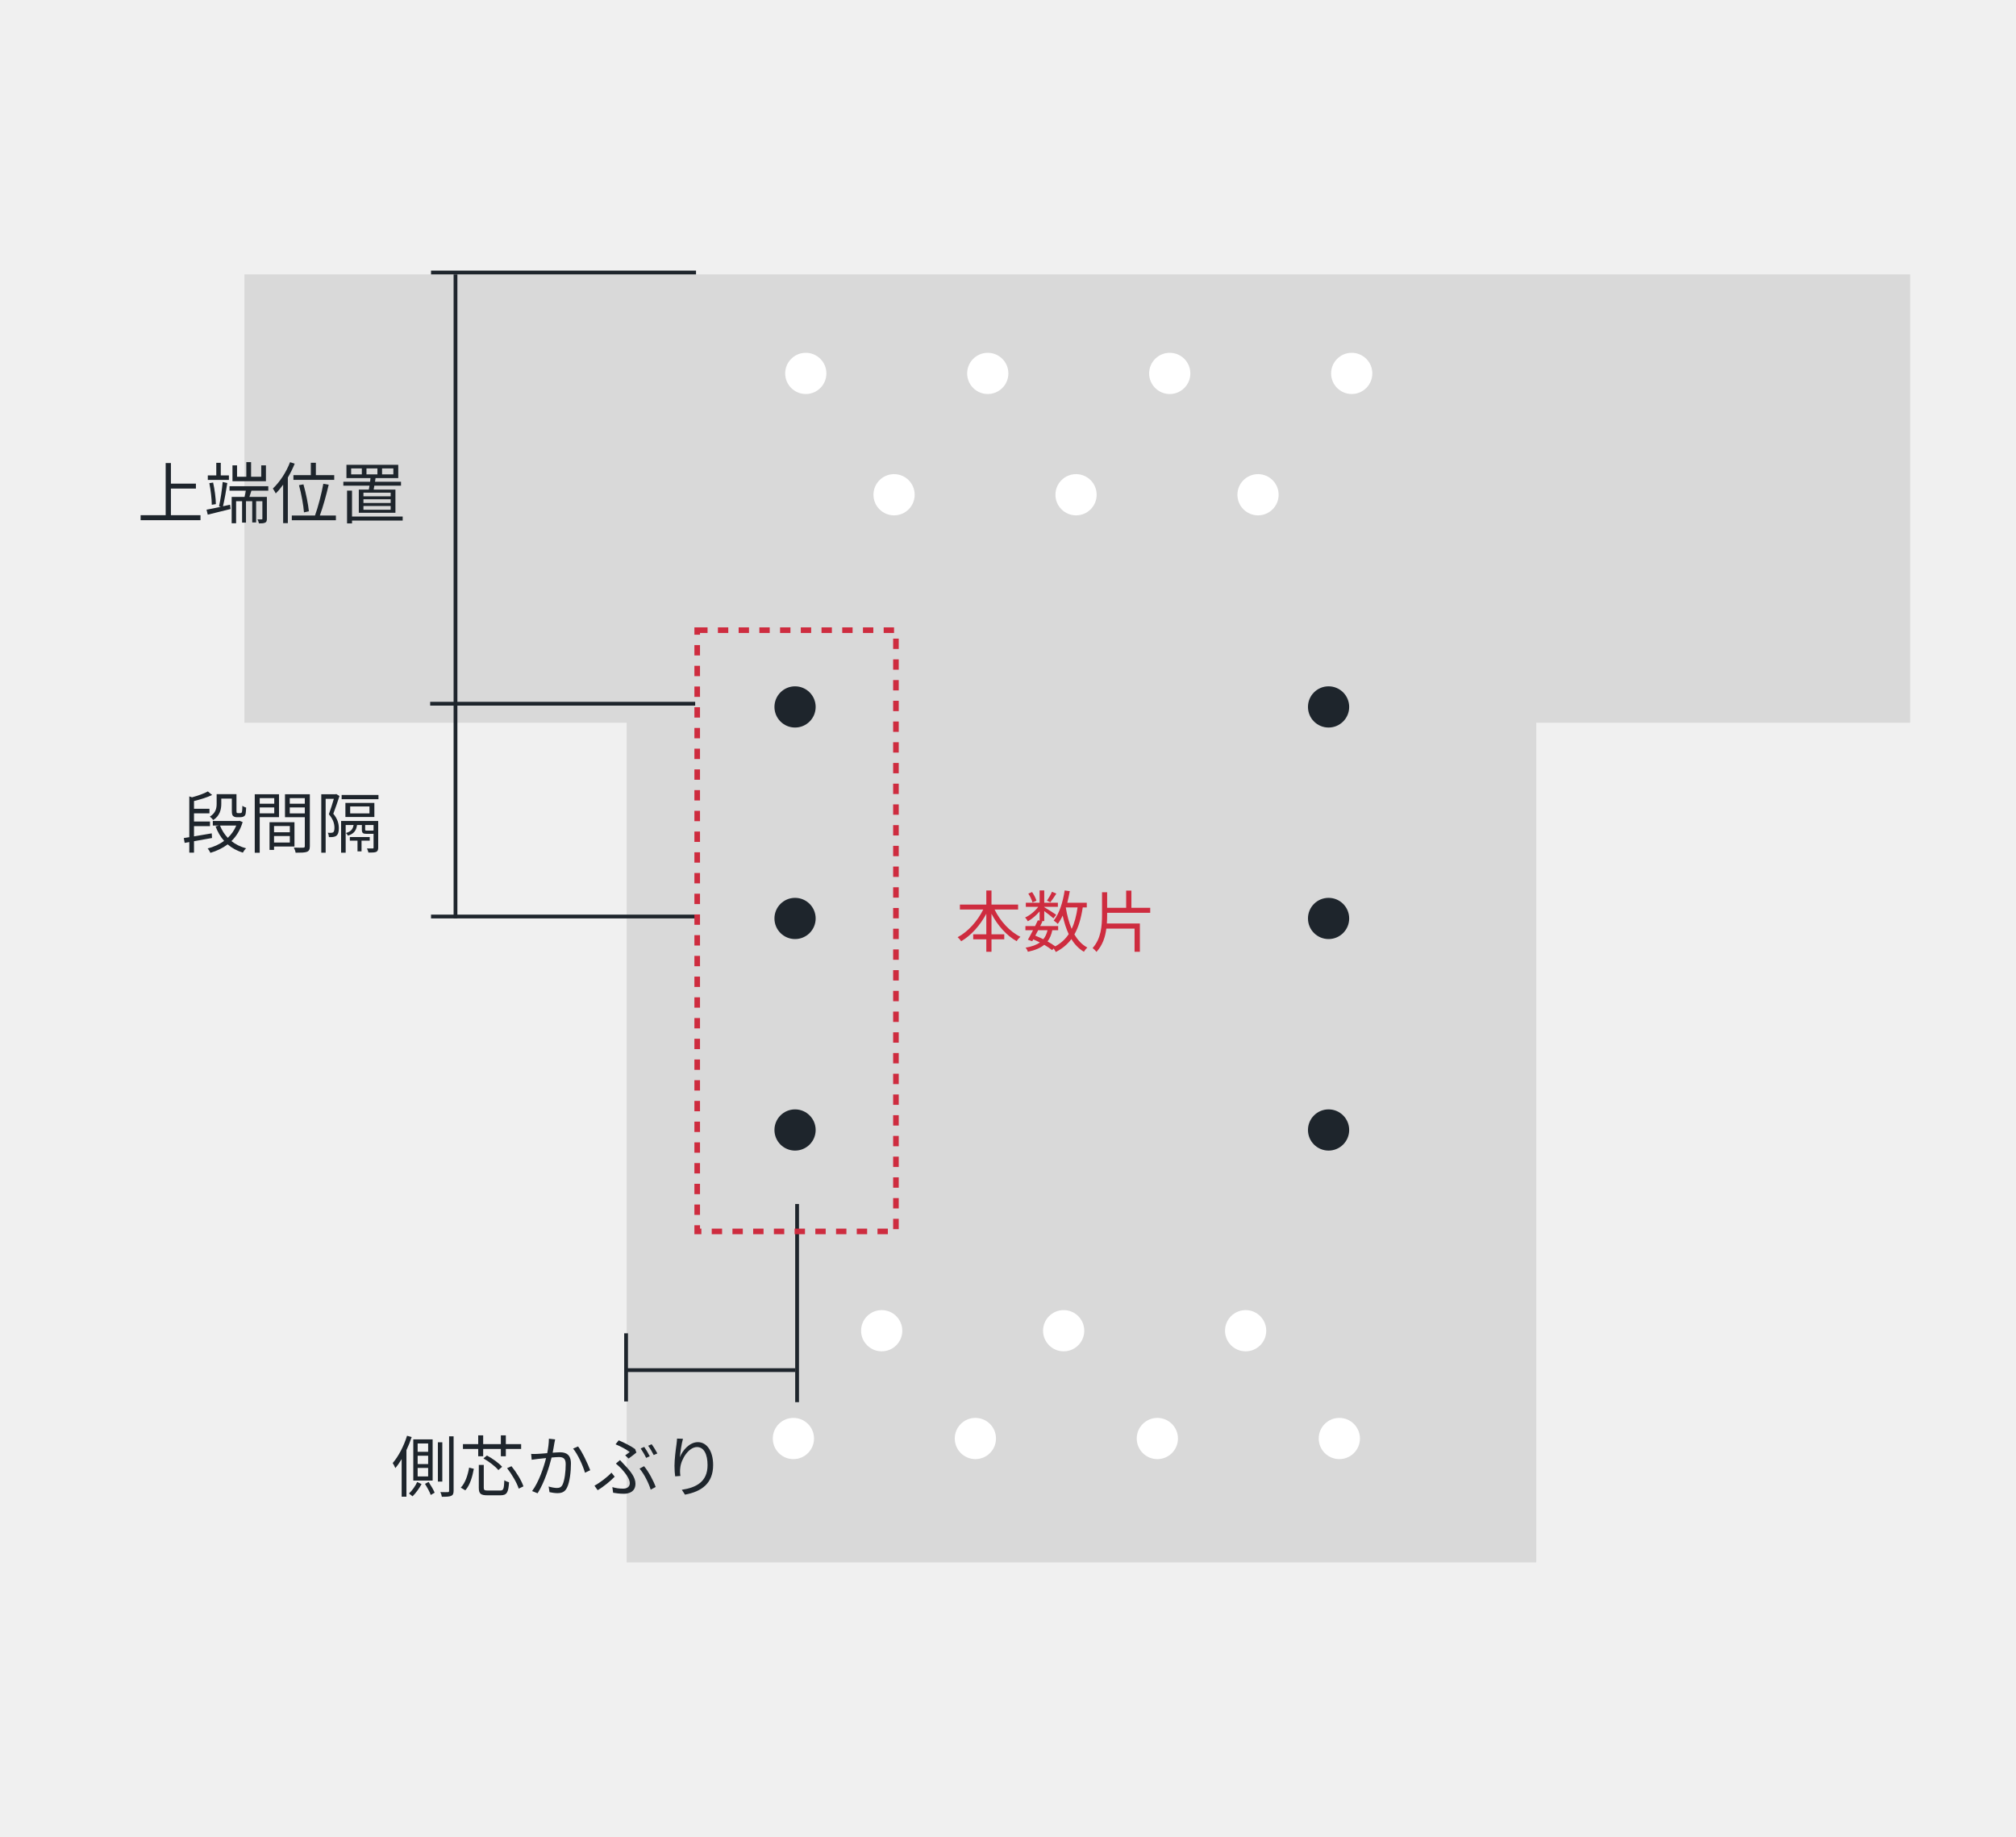
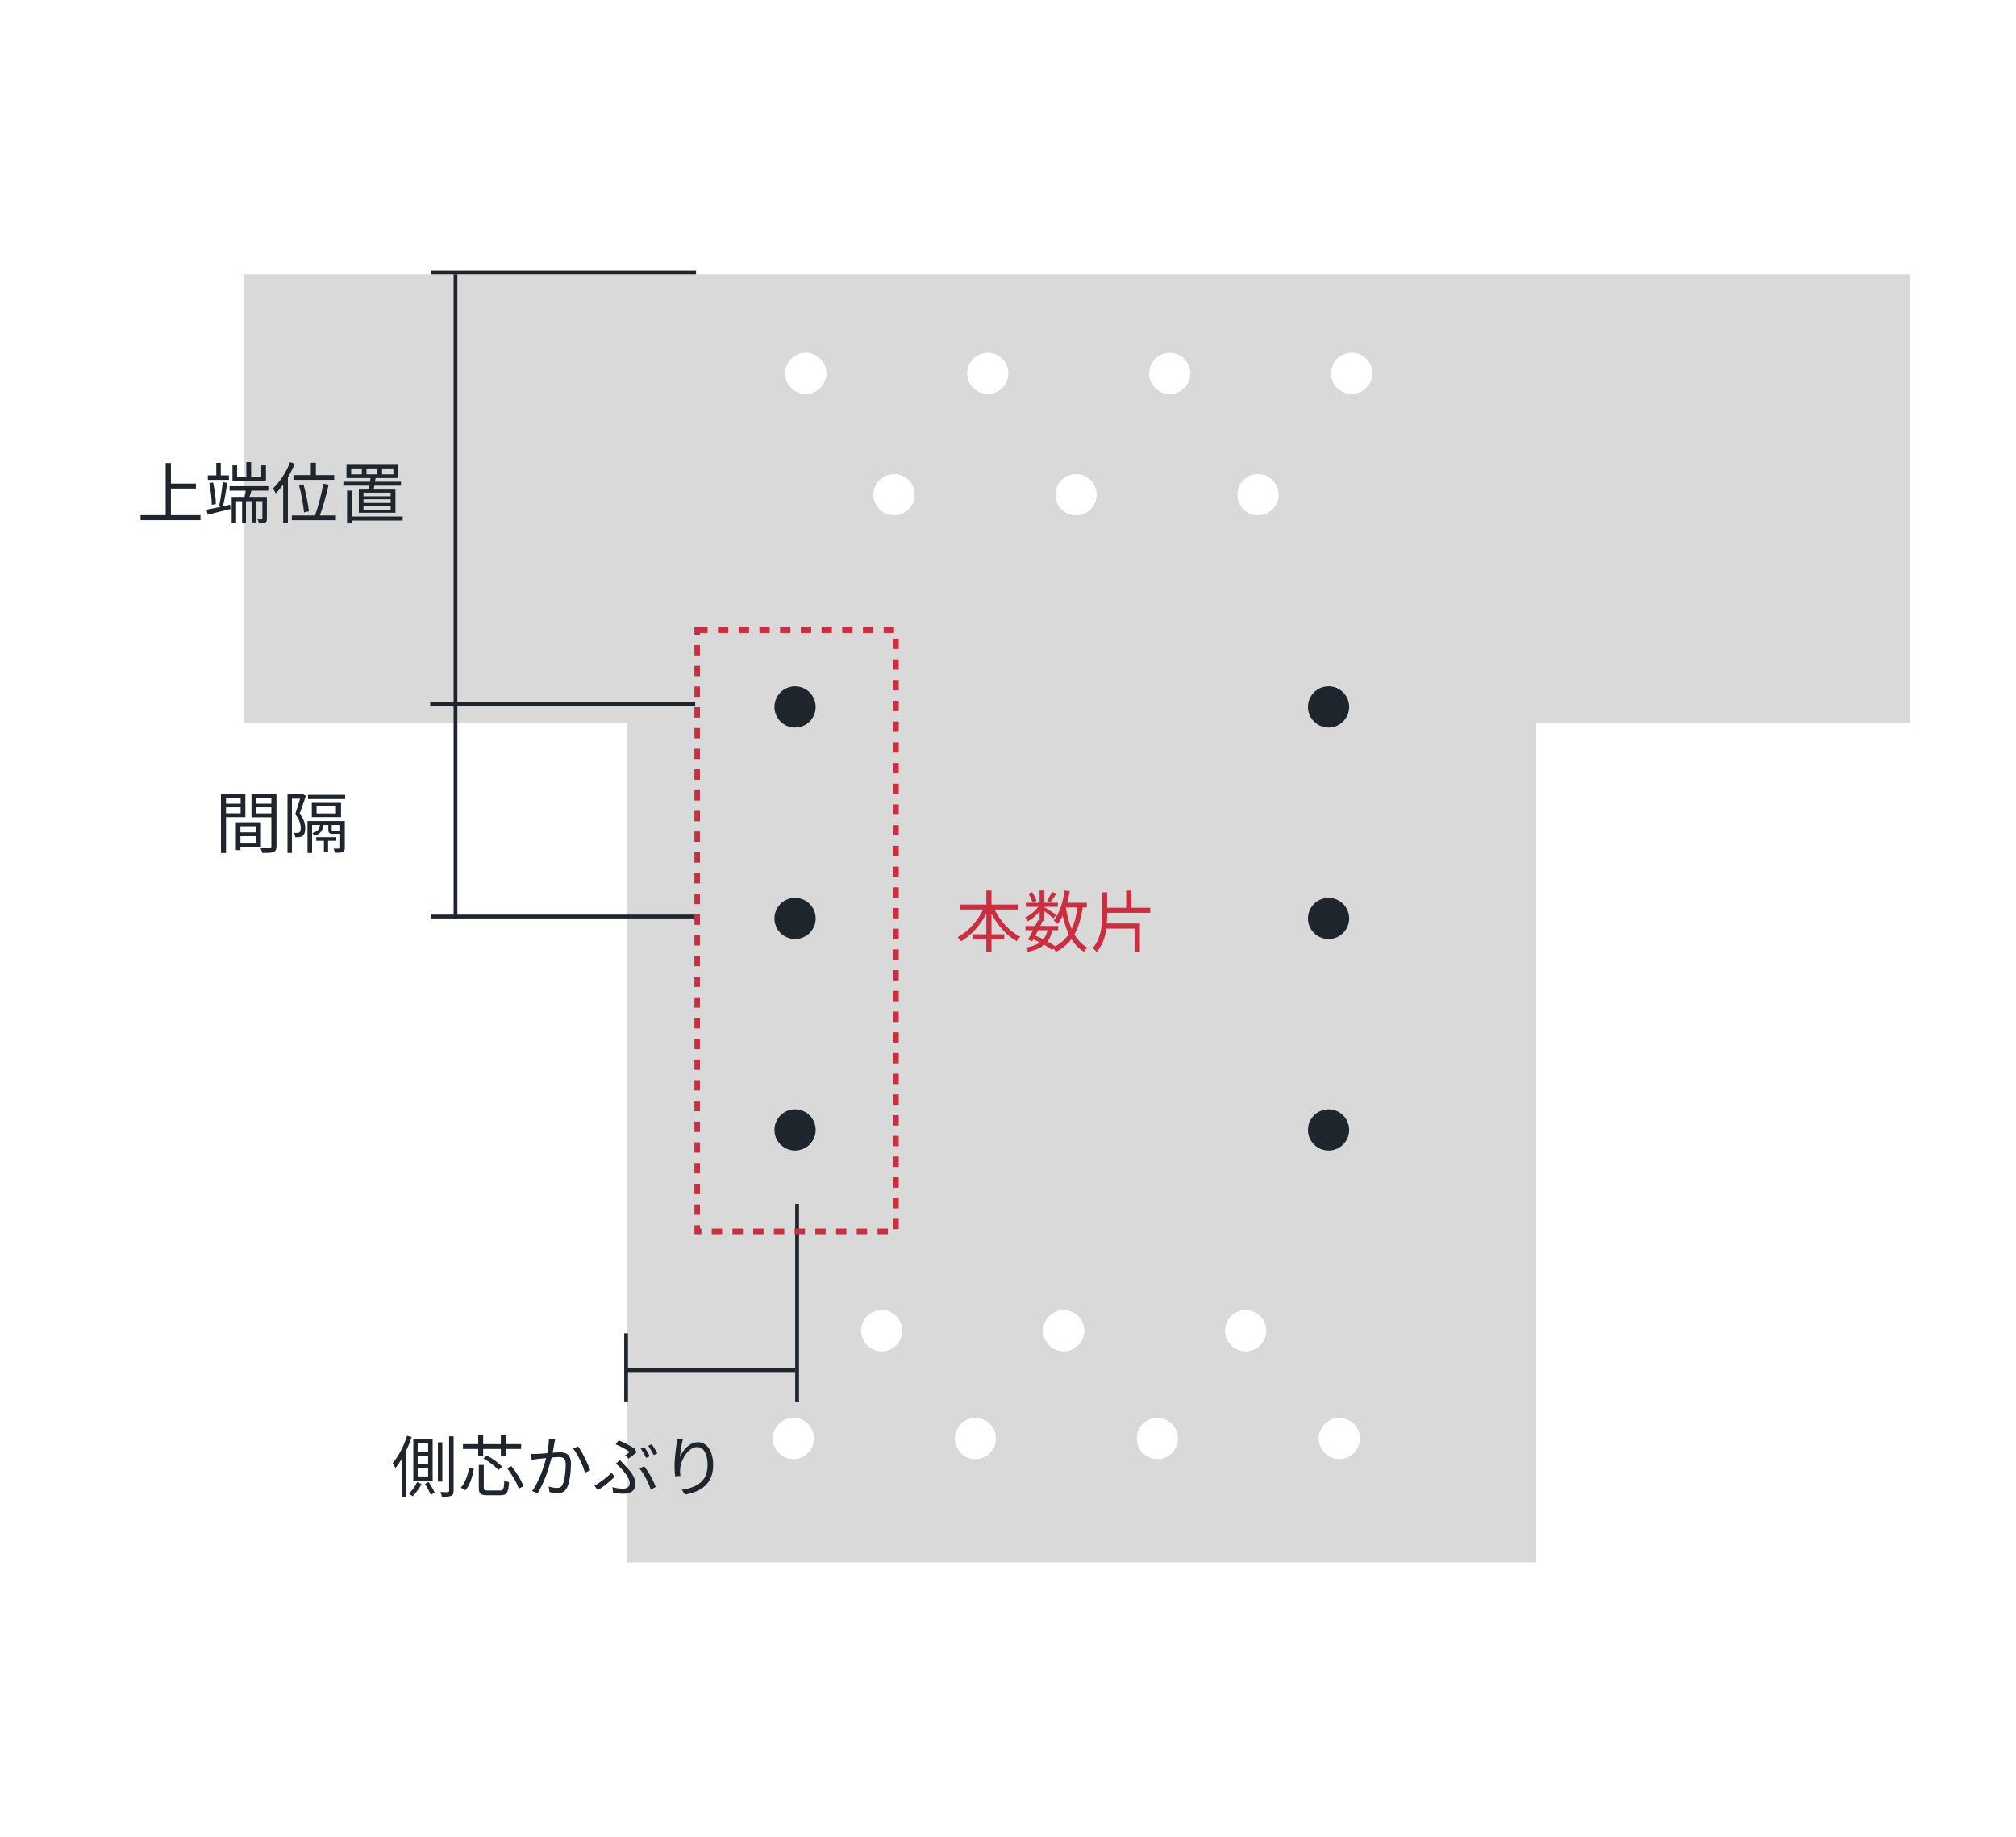
<svg xmlns="http://www.w3.org/2000/svg" width="360" height="328" viewBox="0 0 360 328" fill="none">
+   <rect width="360" height="328" fill="white" />
  <path d="M43.644 49H341.096V129.06H274.331V279H111.904V129.06H43.644V49Z" fill="#D9D9D9" />
  <circle cx="141.974" cy="164.008" r="3.68" fill="#1E252C" />
  <circle cx="141.974" cy="201.78" r="3.68" fill="#1E252C" />
  <circle cx="141.974" cy="126.237" r="3.68" fill="#1E252C" />
  <circle cx="237.245" cy="164.008" r="3.68" fill="#1E252C" />
  <circle cx="237.245" cy="201.78" r="3.68" fill="#1E252C" />
  <circle cx="237.245" cy="126.237" r="3.68" fill="#1E252C" />
  <circle cx="143.891" cy="66.68" r="3.68" fill="white" />
  <circle cx="176.387" cy="66.68" r="3.68" fill="white" />
  <circle cx="208.882" cy="66.68" r="3.68" fill="white" />
  <circle cx="159.656" cy="88.346" r="3.68" fill="white" />
  <circle cx="192.152" cy="88.346" r="3.68" fill="white" />
  <circle cx="224.647" cy="88.346" r="3.68" fill="white" />
  <circle cx="241.377" cy="66.68" r="3.68" fill="white" />
  <circle cx="141.68" cy="256.873" r="3.68" fill="white" />
  <circle cx="174.175" cy="256.873" r="3.68" fill="white" />
  <circle cx="206.67" cy="256.873" r="3.68" fill="white" />
  <circle cx="157.445" cy="237.625" r="3.68" fill="white" />
  <circle cx="189.94" cy="237.625" r="3.68" fill="white" />
  <circle cx="222.435" cy="237.625" r="3.68" fill="white" />
  <circle cx="239.166" cy="256.873" r="3.68" fill="white" />
-   <path d="M39.515 142.607V143.531C39.515 144.503 39.275 145.679 38.075 146.435C37.967 146.267 37.643 145.943 37.475 145.823C38.543 145.163 38.687 144.299 38.687 143.507V141.815H42.227V144.755C42.227 144.983 42.239 145.103 42.299 145.151C42.347 145.187 42.407 145.199 42.491 145.199H42.839C42.935 145.199 43.043 145.187 43.091 145.163C43.151 145.127 43.199 145.043 43.223 144.899C43.259 144.719 43.271 144.359 43.283 143.879C43.427 144.011 43.727 144.155 43.955 144.215C43.931 144.683 43.895 145.223 43.835 145.415C43.763 145.619 43.643 145.739 43.475 145.811C43.343 145.895 43.103 145.931 42.911 145.931H42.299C42.083 145.931 41.795 145.871 41.639 145.715C41.471 145.571 41.399 145.367 41.399 144.707V142.607H39.515ZM37.859 149.639L34.643 150.215V152.255H33.803V150.371L32.975 150.515L32.819 149.651L33.803 149.495V142.211L34.283 142.379C35.351 142.091 36.467 141.695 37.115 141.323L37.883 141.959C36.995 142.391 35.771 142.763 34.643 143.039V144.419H37.403V145.235H34.643V146.699H37.499V147.527H34.643V149.351C35.627 149.195 36.731 149.003 37.811 148.811L37.859 149.639ZM42.191 147.419H39.287C39.611 148.247 40.079 148.991 40.679 149.615C41.315 149.003 41.831 148.283 42.191 147.419ZM42.767 146.567L43.331 146.795C42.911 148.211 42.215 149.327 41.327 150.191C42.059 150.779 42.935 151.211 43.955 151.487C43.739 151.655 43.487 152.015 43.367 152.255C42.323 151.931 41.411 151.439 40.655 150.779C39.743 151.463 38.699 151.955 37.571 152.291C37.475 152.063 37.259 151.703 37.079 151.511C38.147 151.235 39.167 150.791 40.019 150.155C39.371 149.435 38.867 148.559 38.495 147.575L39.083 147.419H38.003V146.603H42.599L42.767 146.567ZM48.971 142.523H46.379V143.519H48.971V142.523ZM46.379 145.235H48.971V144.179H46.379V145.235ZM49.823 145.919H46.379V152.279H45.491V141.827H49.823V145.919ZM51.755 147.503H48.935V148.619H51.755V147.503ZM48.935 150.455H51.755V149.291H48.935V150.455ZM52.583 151.163H48.935V151.763H48.131V146.819H52.583V151.163ZM51.743 145.247H54.431V144.179H51.743V145.247ZM54.431 142.523H51.743V143.519H54.431V142.523ZM55.331 141.827V151.091C55.331 151.655 55.199 151.955 54.803 152.111C54.419 152.255 53.783 152.267 52.787 152.267C52.751 152.015 52.607 151.595 52.475 151.355C53.207 151.391 53.939 151.379 54.155 151.367C54.359 151.367 54.431 151.295 54.431 151.079V145.931H50.891V141.827H55.331ZM60.047 141.791L60.623 142.139C60.311 143.123 59.879 144.347 59.519 145.307C60.323 146.279 60.503 147.143 60.503 147.887C60.515 148.511 60.371 149.015 60.059 149.243C59.903 149.363 59.711 149.423 59.471 149.459C59.255 149.483 58.991 149.495 58.739 149.483C58.727 149.255 58.655 148.931 58.535 148.703C58.763 148.727 58.991 148.727 59.147 148.715C59.291 148.715 59.411 148.679 59.507 148.619C59.675 148.487 59.723 148.151 59.723 147.791C59.723 147.143 59.531 146.339 58.727 145.403C59.051 144.527 59.375 143.459 59.615 142.643H58.151V152.267H57.371V141.827H59.915L60.047 141.791ZM66.023 150.119H64.559V152.027H63.839V150.119H62.471V149.471H66.023V150.119ZM66.695 148.283L66.707 148.295V147.323H65.207V148.115C65.207 148.307 65.243 148.319 65.519 148.319H66.443C66.623 148.319 66.671 148.319 66.695 148.283ZM67.535 146.603V151.355C67.535 151.763 67.451 151.979 67.175 152.123C66.887 152.243 66.455 152.243 65.783 152.243C65.759 152.039 65.627 151.715 65.531 151.511C65.999 151.523 66.407 151.523 66.539 151.511C66.671 151.511 66.707 151.475 66.707 151.355V148.883C66.659 148.895 66.611 148.895 66.551 148.895H65.459C64.787 148.895 64.619 148.739 64.619 148.115V147.323H63.755C63.623 148.295 63.203 148.895 62.135 149.219C62.075 149.087 61.895 148.859 61.775 148.751C62.663 148.499 63.011 148.079 63.143 147.323H61.727V152.267H60.911V146.603H67.535ZM65.975 145.247V144.011H62.531V145.247H65.975ZM66.851 143.375V145.895H61.679V143.375H66.851ZM61.007 141.959H67.583V142.715H61.007V141.959Z" fill="#1E252C" />
-   <path d="M76.454 259.251V257.763H74.582V259.251H76.454ZM76.454 261.435V259.947H74.582V261.435H76.454ZM76.454 263.643V262.131H74.582V263.643H76.454ZM77.257 257.031V264.387H73.802V257.031H77.257ZM72.686 256.383L73.513 256.611C73.249 257.403 72.938 258.195 72.578 258.951V267.267H71.725V260.547C71.365 261.147 70.993 261.687 70.597 262.155C70.513 261.939 70.273 261.471 70.129 261.255C71.162 260.055 72.109 258.231 72.686 256.383ZM74.498 264.639L75.278 265.011C74.87 265.767 74.234 266.655 73.669 267.195C73.525 267.063 73.213 266.823 73.034 266.691C73.609 266.175 74.21 265.299 74.498 264.639ZM75.889 264.975L76.537 264.627C76.945 265.239 77.413 266.043 77.618 266.547L76.921 266.955C76.742 266.439 76.285 265.599 75.889 264.975ZM78.986 257.547V264.567H78.194V257.547H78.986ZM80.198 256.479H81.001V266.199C81.001 266.715 80.882 266.979 80.57 267.111C80.269 267.255 79.742 267.279 78.901 267.279C78.877 267.051 78.757 266.667 78.638 266.439C79.249 266.463 79.778 266.451 79.957 266.451C80.126 266.451 80.198 266.391 80.198 266.211V256.479ZM83.09 266.127L82.285 265.647C83.102 264.795 83.546 263.367 83.773 262.071L84.614 262.287C84.362 263.643 83.942 265.191 83.09 266.127ZM86.281 260.043H85.394V258.735H82.669V257.871H85.394V256.311H86.281V257.871H89.438V256.311H90.326V257.871H93.061V258.735H90.326V260.043H89.438V258.735H86.281V260.043ZM86.329 260.427L86.954 259.911C87.95 260.439 89.114 261.279 89.665 261.927L88.993 262.515C88.478 261.867 87.326 260.991 86.329 260.427ZM87.133 266.163H89.317C89.906 266.163 89.99 265.899 90.061 264.327C90.266 264.471 90.65 264.627 90.901 264.687C90.781 266.535 90.505 267.015 89.353 267.015H87.073C85.826 267.015 85.501 266.727 85.501 265.659V261.591H86.389V265.659C86.389 266.067 86.498 266.163 87.133 266.163ZM90.553 262.167L91.334 261.819C92.234 262.923 93.145 264.411 93.469 265.419L92.629 265.827C92.317 264.819 91.43 263.295 90.553 262.167ZM98.017 256.911L99.133 257.031C99.085 257.247 99.037 257.499 98.99 257.727C98.93 258.075 98.822 258.771 98.689 259.407C99.242 259.371 99.734 259.335 100.021 259.335C101.077 259.335 101.953 259.743 101.953 261.351C101.953 262.767 101.749 264.639 101.257 265.635C100.885 266.427 100.297 266.631 99.517 266.631C99.073 266.631 98.498 266.535 98.126 266.451L97.969 265.443C98.462 265.599 99.097 265.707 99.421 265.707C99.865 265.707 100.213 265.611 100.465 265.095C100.837 264.291 101.017 262.755 101.017 261.459C101.017 260.379 100.525 260.187 99.769 260.187C99.481 260.187 99.013 260.223 98.498 260.271C98.066 261.975 97.261 264.639 96.001 266.655L95.017 266.259C96.23 264.639 97.118 261.951 97.513 260.367C96.901 260.427 96.326 260.487 96.013 260.523C95.737 260.559 95.257 260.619 94.945 260.667L94.85 259.623C95.222 259.647 95.534 259.635 95.906 259.623C96.302 259.611 96.998 259.551 97.718 259.491C97.885 258.639 98.017 257.715 98.017 256.911ZM102.337 258.675L103.225 258.291C103.969 259.251 104.989 261.435 105.397 262.539L104.461 262.983C104.113 261.759 103.177 259.671 102.337 258.675ZM115.045 258.375C115.357 258.819 115.789 259.551 116.029 260.043L115.381 260.331C115.153 259.839 114.733 259.119 114.409 258.651L115.045 258.375ZM116.365 257.895C116.701 258.339 117.157 259.095 117.385 259.539L116.737 259.827C116.473 259.311 116.089 258.627 115.741 258.171L116.365 257.895ZM112.249 260.451L111.637 259.875C111.949 259.683 112.285 259.431 112.453 259.287C111.937 258.867 110.833 258.279 109.921 257.907L110.485 257.199C111.397 257.583 112.705 258.231 113.413 258.759L113.641 259.383C113.353 259.623 112.681 260.139 112.249 260.451ZM109.489 266.559L109.345 265.551C109.957 265.731 110.521 265.827 111.265 265.827C111.817 265.827 112.465 265.611 112.465 264.843C112.465 264.039 111.589 262.947 110.941 262.239C110.677 261.975 110.317 261.639 109.981 261.351L110.713 260.727C111.001 261.027 111.301 261.351 111.577 261.651C112.693 262.815 113.473 263.871 113.473 264.939C113.473 266.403 112.285 266.739 111.421 266.739C110.665 266.739 110.017 266.655 109.489 266.559ZM117.085 265.527L116.197 266.007C115.861 264.879 115.021 263.187 114.205 262.251L115.009 261.819C115.825 262.779 116.713 264.471 117.085 265.527ZM109.765 263.691C109.069 264.411 107.881 265.419 106.729 266.103L106.153 265.299C107.137 264.771 108.517 263.715 109.189 262.971L109.765 263.691ZM120.901 256.887L121.957 256.923C121.705 257.799 121.477 259.395 121.405 260.223C121.873 258.999 123.121 257.523 124.621 257.523C126.205 257.523 127.345 259.107 127.345 261.603C127.345 264.903 125.269 266.355 122.317 266.895L121.753 266.031C124.333 265.635 126.349 264.603 126.349 261.615C126.349 259.743 125.725 258.399 124.465 258.399C122.989 258.399 121.621 260.547 121.477 262.107C121.417 262.563 121.417 262.971 121.501 263.559L120.565 263.631C120.505 263.187 120.445 262.515 120.445 261.747C120.445 260.619 120.661 258.867 120.805 257.907C120.853 257.535 120.889 257.175 120.901 256.887Z" fill="#1E252C" />
-   <path d="M30.521 91.999H35.801V92.887H25.109V91.999H29.585V82.687H30.521V86.359H34.985V87.247H30.521V91.999ZM47.489 83.095V85.927H41.513V83.095H42.329V85.135H43.985V82.519H44.837V85.135H46.649V83.095H47.489ZM40.877 84.895V85.699H37.109V84.895H38.621V82.651H39.425V84.895H40.877ZM38.549 90.019L37.817 90.139C37.817 89.095 37.625 87.499 37.385 86.275L38.057 86.167C38.333 87.403 38.537 88.975 38.549 90.019ZM39.821 90.403L41.081 90.127L41.177 90.895C39.749 91.255 38.237 91.615 37.097 91.903L36.881 91.015C37.577 90.895 38.477 90.703 39.437 90.487L39.113 90.403C39.365 89.287 39.653 87.391 39.761 86.071L40.589 86.251C40.385 87.571 40.085 89.287 39.821 90.403ZM47.909 87.619H44.897C44.777 88.003 44.657 88.399 44.537 88.735H47.657V92.623C47.657 92.995 47.597 93.211 47.357 93.319C47.093 93.451 46.769 93.463 46.241 93.463C46.205 93.247 46.085 92.947 45.977 92.743C46.313 92.755 46.625 92.755 46.721 92.743C46.829 92.743 46.853 92.719 46.853 92.611V89.503H45.737V93.295H45.041V89.503H43.925V93.319H43.229V89.503H42.161V93.439H41.369V88.735H43.673C43.757 88.399 43.841 87.991 43.901 87.619H40.985V86.827H47.909V87.619ZM52.397 84.847H55.505V82.639H56.405V84.847H59.681V85.687H52.397V84.847ZM55.157 91.303L54.281 91.495C54.197 90.295 53.825 88.219 53.393 86.635L54.185 86.491C54.641 88.075 55.049 90.115 55.157 91.303ZM51.797 82.531L52.625 82.795C52.289 83.635 51.869 84.475 51.401 85.267V93.415H50.561V86.551C50.141 87.127 49.697 87.667 49.241 88.111C49.145 87.907 48.881 87.451 48.725 87.235C49.937 86.107 51.101 84.343 51.797 82.531ZM57.113 92.059H59.981V92.899H52.109V92.059H56.249C56.801 90.547 57.425 88.123 57.737 86.383L58.697 86.551C58.289 88.327 57.665 90.571 57.113 92.059ZM65.441 83.647V84.715H67.397V83.647H65.441ZM64.613 84.715V83.647H62.705V84.715H64.613ZM68.225 83.647V84.715H70.241V83.647H68.225ZM69.761 88.627V87.979H64.901V88.627H69.761ZM69.761 89.815V89.155H64.901V89.815H69.761ZM69.761 91.027V90.355H64.901V91.027H69.761ZM64.073 87.427H65.861C65.897 87.211 65.945 86.971 65.981 86.731H61.313V86.023H66.089C66.113 85.807 66.137 85.579 66.161 85.375H61.865V82.999H71.117V85.375H67.061C67.025 85.579 67.001 85.807 66.965 86.023H71.609V86.731H66.845C66.809 86.983 66.761 87.211 66.725 87.427H70.613V91.567H64.073V87.427ZM71.909 92.239V92.959H62.861V93.463H61.973V87.607H62.861V92.239H71.909Z" fill="#1E252C" />
+   <path d="M42.551 148.632H46.187V149.328H42.551V148.632ZM42.503 146.82H46.595V151.2H42.503V150.492H45.755V147.528H42.503V146.82ZM42.119 146.82H42.935V151.812H42.119V146.82ZM39.899 143.496H43.235V144.156H39.899V143.496ZM45.431 143.496H48.839V144.156H45.431V143.496ZM48.455 141.792H49.367V151.128C49.367 151.408 49.327 151.628 49.247 151.788C49.175 151.948 49.039 152.068 48.839 152.148C48.647 152.228 48.383 152.276 48.047 152.292C47.719 152.308 47.307 152.316 46.811 152.316C46.795 152.228 46.771 152.128 46.739 152.016C46.707 151.904 46.667 151.792 46.619 151.68C46.579 151.568 46.539 151.472 46.499 151.392C46.739 151.4 46.971 151.404 47.195 151.404C47.427 151.404 47.631 151.404 47.807 151.404C47.983 151.404 48.107 151.404 48.179 151.404C48.283 151.396 48.355 151.372 48.395 151.332C48.435 151.292 48.455 151.22 48.455 151.116V141.792ZM39.971 141.792H43.811V145.908H39.971V145.224H42.971V142.488H39.971V141.792ZM48.911 141.792V142.488H45.755V145.236H48.911V145.932H44.903V141.792H48.911ZM39.455 141.792H40.355V152.328H39.455V141.792ZM57.839 149.664H58.583V152.076H57.839V149.664ZM56.531 144V145.248H59.987V144H56.531ZM55.679 143.352H60.899V145.896H55.679V143.352ZM54.995 141.924H61.631V142.68H54.995V141.924ZM56.471 149.496H60.047V150.144H56.471V149.496ZM54.911 146.604H61.187V147.324H55.727V152.316H54.911V146.604ZM60.743 146.604H61.571V151.392C61.571 151.592 61.547 151.752 61.499 151.872C61.451 151.992 61.355 152.088 61.211 152.16C61.067 152.224 60.883 152.26 60.659 152.268C60.435 152.284 60.155 152.292 59.819 152.292C59.803 152.188 59.767 152.064 59.711 151.92C59.663 151.776 59.611 151.648 59.555 151.536C59.787 151.544 59.995 151.548 60.179 151.548C60.371 151.548 60.499 151.548 60.563 151.548C60.683 151.548 60.743 151.492 60.743 151.38V146.604ZM58.631 146.844H59.231V148.128C59.231 148.224 59.247 148.284 59.279 148.308C59.319 148.332 59.407 148.344 59.543 148.344C59.583 148.344 59.667 148.344 59.795 148.344C59.923 148.344 60.055 148.344 60.191 148.344C60.327 148.344 60.419 148.344 60.467 148.344C60.563 148.344 60.627 148.34 60.659 148.332C60.691 148.324 60.711 148.312 60.719 148.296C60.775 148.344 60.855 148.388 60.959 148.428C61.063 148.46 61.163 148.488 61.259 148.512C61.227 148.656 61.159 148.76 61.055 148.824C60.951 148.88 60.791 148.908 60.575 148.908C60.543 148.908 60.475 148.908 60.371 148.908C60.267 148.908 60.151 148.908 60.023 148.908C59.903 148.908 59.791 148.908 59.687 148.908C59.583 148.908 59.515 148.908 59.483 148.908C59.147 148.908 58.919 148.856 58.799 148.752C58.687 148.648 58.631 148.44 58.631 148.128V146.844ZM57.191 146.928H57.815C57.791 147.336 57.723 147.692 57.611 147.996C57.507 148.292 57.339 148.544 57.107 148.752C56.875 148.952 56.551 149.12 56.135 149.256C56.103 149.176 56.051 149.088 55.979 148.992C55.907 148.896 55.839 148.824 55.775 148.776C56.127 148.672 56.399 148.544 56.591 148.392C56.791 148.232 56.935 148.032 57.023 147.792C57.111 147.552 57.167 147.264 57.191 146.928ZM51.335 141.792H53.963V142.608H52.127V152.316H51.335V141.792ZM53.747 141.792H53.903L54.035 141.756L54.611 142.104C54.507 142.432 54.391 142.78 54.263 143.148C54.143 143.516 54.015 143.884 53.879 144.252C53.751 144.62 53.623 144.968 53.495 145.296C53.903 145.792 54.171 146.256 54.299 146.688C54.435 147.12 54.503 147.524 54.503 147.9C54.511 148.212 54.475 148.492 54.395 148.74C54.323 148.98 54.207 149.16 54.047 149.28C53.895 149.384 53.695 149.452 53.447 149.484C53.343 149.492 53.223 149.5 53.087 149.508C52.959 149.516 52.831 149.516 52.703 149.508C52.703 149.396 52.683 149.264 52.643 149.112C52.611 148.96 52.563 148.828 52.499 148.716C52.619 148.724 52.731 148.732 52.835 148.74C52.947 148.74 53.043 148.736 53.123 148.728C53.275 148.728 53.395 148.696 53.483 148.632C53.563 148.56 53.619 148.448 53.651 148.296C53.691 148.144 53.711 147.98 53.711 147.804C53.703 147.476 53.631 147.112 53.495 146.712C53.367 146.304 53.103 145.864 52.703 145.392C52.799 145.12 52.895 144.832 52.991 144.528C53.095 144.216 53.191 143.912 53.279 143.616C53.375 143.312 53.463 143.024 53.543 142.752C53.623 142.48 53.691 142.244 53.747 142.044V141.792Z" fill="#1E252C" />
+   <path d="M76.454 259.252V257.764H74.582V259.252H76.454ZM76.454 261.436V259.948H74.582V261.436H76.454ZM76.454 263.644V262.132H74.582V263.644H76.454ZM77.257 257.032V264.388H73.802V257.032H77.257ZM72.686 256.384L73.513 256.612C73.249 257.404 72.938 258.196 72.578 258.952V267.268H71.725V260.548C71.365 261.148 70.993 261.688 70.597 262.156C70.513 261.94 70.273 261.472 70.129 261.256C71.162 260.056 72.109 258.232 72.686 256.384ZM74.498 264.64L75.278 265.012C74.87 265.768 74.234 266.656 73.669 267.196C73.525 267.064 73.213 266.824 73.034 266.692C73.609 266.176 74.21 265.3 74.498 264.64ZM75.889 264.976L76.537 264.628C76.945 265.24 77.413 266.044 77.618 266.548L76.921 266.956C76.742 266.44 76.285 265.6 75.889 264.976ZM78.986 257.548V264.568H78.194V257.548H78.986ZM80.198 256.48H81.001V266.2C81.001 266.716 80.882 266.98 80.57 267.112C80.269 267.256 79.742 267.28 78.901 267.28C78.877 267.052 78.757 266.668 78.638 266.44C79.249 266.464 79.778 266.452 79.957 266.452C80.126 266.452 80.198 266.392 80.198 266.212V256.48ZM83.09 266.128L82.285 265.648C83.102 264.796 83.546 263.368 83.773 262.072L84.614 262.288C84.362 263.644 83.942 265.192 83.09 266.128ZM86.281 260.044H85.394V258.736H82.669V257.872H85.394V256.312H86.281V257.872H89.438V256.312H90.326V257.872H93.061V258.736H90.326V260.044H89.438V258.736H86.281V260.044ZM86.329 260.428L86.954 259.912C87.95 260.44 89.114 261.28 89.665 261.928L88.993 262.516C88.478 261.868 87.326 260.992 86.329 260.428ZM87.133 266.164H89.317C89.906 266.164 89.99 265.9 90.061 264.328C90.266 264.472 90.65 264.628 90.901 264.688C90.781 266.536 90.505 267.016 89.353 267.016H87.073C85.826 267.016 85.501 266.728 85.501 265.66V261.592H86.389V265.66C86.389 266.068 86.498 266.164 87.133 266.164ZM90.553 262.168L91.334 261.82C92.234 262.924 93.145 264.412 93.469 265.42L92.629 265.828C92.317 264.82 91.43 263.296 90.553 262.168ZM98.017 256.912L99.133 257.032C99.085 257.248 99.037 257.5 98.99 257.728C98.93 258.076 98.822 258.772 98.689 259.408C99.242 259.372 99.734 259.336 100.021 259.336C101.077 259.336 101.953 259.744 101.953 261.352C101.953 262.768 101.749 264.64 101.257 265.636C100.885 266.428 100.297 266.632 99.517 266.632C99.073 266.632 98.498 266.536 98.126 266.452L97.969 265.444C98.462 265.6 99.097 265.708 99.421 265.708C99.865 265.708 100.213 265.612 100.465 265.096C100.837 264.292 101.017 262.756 101.017 261.46C101.017 260.38 100.525 260.188 99.769 260.188C99.481 260.188 99.013 260.224 98.498 260.272C98.066 261.976 97.261 264.64 96.001 266.656L95.017 266.26C96.23 264.64 97.118 261.952 97.513 260.368C96.901 260.428 96.326 260.488 96.013 260.524C95.737 260.56 95.257 260.62 94.945 260.668L94.85 259.624C95.222 259.648 95.534 259.636 95.906 259.624C96.302 259.612 96.998 259.552 97.718 259.492C97.885 258.64 98.017 257.716 98.017 256.912ZM102.337 258.676L103.225 258.292C103.969 259.252 104.989 261.436 105.397 262.54L104.461 262.984C104.113 261.76 103.177 259.672 102.337 258.676ZM115.045 258.376C115.357 258.82 115.789 259.552 116.029 260.044L115.381 260.332C115.153 259.84 114.733 259.12 114.409 258.652L115.045 258.376ZM116.365 257.896C116.701 258.34 117.157 259.096 117.385 259.54L116.737 259.828C116.473 259.312 116.089 258.628 115.741 258.172L116.365 257.896ZM112.249 260.452L111.637 259.876C111.949 259.684 112.285 259.432 112.453 259.288C111.937 258.868 110.833 258.28 109.921 257.908L110.485 257.2C111.397 257.584 112.705 258.232 113.413 258.76L113.641 259.384C113.353 259.624 112.681 260.14 112.249 260.452ZM109.489 266.56L109.345 265.552C109.957 265.732 110.521 265.828 111.265 265.828C111.817 265.828 112.465 265.612 112.465 264.844C112.465 264.04 111.589 262.948 110.941 262.24C110.677 261.976 110.317 261.64 109.981 261.352L110.713 260.728C111.001 261.028 111.301 261.352 111.577 261.652C112.693 262.816 113.473 263.872 113.473 264.94C113.473 266.404 112.285 266.74 111.421 266.74C110.665 266.74 110.017 266.656 109.489 266.56ZM117.085 265.528L116.197 266.008C115.861 264.88 115.021 263.188 114.205 262.252L115.009 261.82C115.825 262.78 116.713 264.472 117.085 265.528ZM109.765 263.692C109.069 264.412 107.881 265.42 106.729 266.104L106.153 265.3C107.137 264.772 108.517 263.716 109.189 262.972L109.765 263.692ZM120.901 256.888L121.957 256.924C121.705 257.8 121.477 259.396 121.405 260.224C121.873 259 123.121 257.524 124.621 257.524C126.205 257.524 127.345 259.108 127.345 261.604C127.345 264.904 125.269 266.356 122.317 266.896L121.753 266.032C124.333 265.636 126.349 264.604 126.349 261.616C126.349 259.744 125.725 258.4 124.465 258.4C122.989 258.4 121.621 260.548 121.477 262.108C121.417 262.564 121.417 262.972 121.501 263.56L120.565 263.632C120.505 263.188 120.445 262.516 120.445 261.748C120.445 260.62 120.661 258.868 120.805 257.908C120.853 257.536 120.889 257.176 120.901 256.888Z" fill="#1E252C" />
+   <path d="M30.521 91.999H35.801V92.886H25.109V91.999H29.585V82.686H30.521V86.359H34.985V87.246H30.521V91.999ZM47.489 83.094V85.927H41.513V83.094H42.329V85.135H43.985V82.519H44.837V85.135H46.649V83.094H47.489ZM40.877 84.894V85.698H37.109V84.894H38.621V82.65H39.425V84.894H40.877ZM38.549 90.019L37.817 90.138C37.817 89.094 37.625 87.499 37.385 86.275L38.057 86.166C38.333 87.403 38.537 88.975 38.549 90.019ZM39.821 90.403L41.081 90.126L41.177 90.894C39.749 91.254 38.237 91.615 37.097 91.903L36.881 91.014C37.577 90.894 38.477 90.703 39.437 90.487L39.113 90.403C39.365 89.287 39.653 87.391 39.761 86.07L40.589 86.251C40.385 87.57 40.085 89.287 39.821 90.403ZM47.909 87.618H44.897C44.777 88.002 44.657 88.398 44.537 88.734H47.657V92.623C47.657 92.995 47.597 93.21 47.357 93.319C47.093 93.451 46.769 93.463 46.241 93.463C46.205 93.246 46.085 92.947 45.977 92.743C46.313 92.754 46.625 92.754 46.721 92.743C46.829 92.743 46.853 92.719 46.853 92.611V89.502H45.737V93.294H45.041V89.502H43.925V93.319H43.229V89.502H42.161V93.439H41.369V88.734H43.673C43.757 88.398 43.841 87.99 43.901 87.618H40.985V86.826H47.909V87.618ZM52.397 84.847H55.505V82.638H56.405V84.847H59.681V85.686H52.397V84.847ZM55.157 91.302L54.281 91.495C54.197 90.294 53.825 88.219 53.393 86.635L54.185 86.49C54.641 88.075 55.049 90.115 55.157 91.302ZM51.797 82.531L52.625 82.794C52.289 83.635 51.869 84.475 51.401 85.266V93.415H50.561V86.55C50.141 87.126 49.697 87.666 49.241 88.111C49.145 87.906 48.881 87.451 48.725 87.234C49.937 86.106 51.101 84.343 51.797 82.531ZM57.113 92.058H59.981V92.898H52.109V92.058H56.249C56.801 90.546 57.425 88.123 57.737 86.382L58.697 86.55C58.289 88.326 57.665 90.57 57.113 92.058ZM65.441 83.647V84.715H67.397V83.647H65.441ZM64.613 84.715V83.647H62.705V84.715H64.613ZM68.225 83.647V84.715H70.241V83.647H68.225ZM69.761 88.626V87.978H64.901V88.626H69.761ZM69.761 89.814V89.154H64.901V89.814H69.761ZM69.761 91.026V90.355H64.901V91.026H69.761ZM64.073 87.427H65.861C65.897 87.21 65.945 86.971 65.981 86.731H61.313V86.022H66.089C66.113 85.806 66.137 85.579 66.161 85.374H61.865V82.999H71.117V85.374H67.061C67.025 85.579 67.001 85.806 66.965 86.022H71.609V86.731H66.845C66.809 86.983 66.761 87.21 66.725 87.427H70.613V91.567H64.073V87.427ZM71.909 92.239V92.959H62.861V93.463H61.973V87.606H62.861V92.239H71.909Z" fill="#1E252C" />
  <line x1="81.338" y1="49" x2="81.338" y2="164" stroke="#1E252C" stroke-width="0.676" />
  <line x1="142.338" y1="215" x2="142.338" y2="250.385" stroke="#1E252C" stroke-width="0.676" />
-   <line x1="111.8" y1="238.086" x2="111.8" y2="250.254" stroke="#1E252C" stroke-width="0.676" />
+   <line x1="111.8" y1="238.087" x2="111.8" y2="250.255" stroke="#1E252C" stroke-width="0.676" />
  <line x1="76.817" y1="125.662" x2="124.139" y2="125.662" stroke="#1E252C" stroke-width="0.676" />
  <line x1="76.968" y1="48.662" x2="124.29" y2="48.662" stroke="#1E252C" stroke-width="0.676" />
  <line x1="76.968" y1="163.662" x2="124.29" y2="163.662" stroke="#1E252C" stroke-width="0.676" />
  <line x1="112" y1="244.662" x2="142" y2="244.662" stroke="#1E252C" stroke-width="0.676" />
  <rect x="124.5" y="112.529" width="35.49" height="107.365" stroke="#CE2C3F" stroke-dasharray="1.85 1.85" />
-   <path d="M181.804 162.413H177.604C178.6 164.465 180.328 166.373 182.212 167.285C181.996 167.465 181.684 167.813 181.552 168.065C179.74 167.069 178.132 165.245 177.052 163.169V166.841H179.332V167.729H177.052V169.961H176.128V167.729H173.788V166.841H176.128V163.169C175.024 165.245 173.404 167.057 171.64 168.077C171.508 167.861 171.208 167.525 171.004 167.357C172.828 166.409 174.568 164.465 175.576 162.413H171.412V161.525H176.128V159.017H177.052V161.525H181.804V162.413ZM187.852 159.245L188.632 159.569C188.284 160.121 187.876 160.721 187.564 161.117L186.964 160.829C187.252 160.409 187.66 159.713 187.852 159.245ZM185.08 160.829L184.372 161.141C184.264 160.721 183.952 160.061 183.628 159.569L184.3 159.293C184.636 159.773 184.96 160.409 185.08 160.829ZM190.336 162.041L190.324 162.077C190.552 163.457 190.888 164.753 191.368 165.869C191.884 164.801 192.208 163.529 192.424 162.041H190.336ZM187.06 166.109H185.38C185.212 166.445 185.032 166.769 184.876 167.081C185.356 167.273 185.836 167.489 186.304 167.717C186.664 167.285 186.904 166.757 187.06 166.109ZM194.068 162.041H193.348C193.048 163.985 192.592 165.569 191.86 166.853C192.46 167.885 193.216 168.701 194.176 169.205C193.972 169.373 193.684 169.721 193.564 169.961C192.64 169.421 191.908 168.653 191.32 167.693C190.612 168.629 189.712 169.397 188.536 169.997C188.464 169.841 188.308 169.577 188.152 169.373L187.876 169.661C187.504 169.361 187.024 169.037 186.472 168.713C185.776 169.289 184.828 169.685 183.544 169.961C183.484 169.721 183.304 169.397 183.136 169.229C184.24 169.037 185.08 168.737 185.692 168.293C185.308 168.101 184.912 167.909 184.516 167.741L184.324 168.077L183.556 167.801C183.82 167.345 184.144 166.733 184.468 166.109H183.112V165.365H184.84C185.02 165.005 185.188 164.657 185.332 164.333L185.644 164.405V162.749C185.044 163.457 184.276 164.117 183.544 164.513C183.436 164.309 183.22 163.997 183.052 163.841C183.904 163.457 184.816 162.713 185.404 161.933H183.184V161.201H185.644V159.005H186.472V161.201H188.908V161.933H186.472V161.993C186.988 162.293 188.284 163.109 188.608 163.349L188.116 163.985C187.804 163.697 187.048 163.121 186.472 162.689V164.477H185.956L186.16 164.525C186.028 164.789 185.896 165.077 185.752 165.365H188.956V166.109H187.912C187.744 166.913 187.468 167.573 187.06 168.113C187.588 168.401 188.068 168.713 188.44 168.989C189.46 168.425 190.252 167.705 190.84 166.805C190.384 165.833 190.036 164.717 189.76 163.493C189.508 164.057 189.208 164.561 188.884 164.993C188.752 164.825 188.368 164.525 188.164 164.381C189.172 163.121 189.796 161.117 190.12 159.005L191.032 159.137C190.912 159.845 190.756 160.541 190.588 161.201H194.068V162.041ZM197.704 163.001V163.289C197.704 163.829 197.692 164.369 197.656 164.909H203.548V169.961H202.6V165.821H197.56C197.368 167.321 196.9 168.773 195.796 169.985C195.652 169.769 195.316 169.445 195.112 169.289C196.624 167.597 196.792 165.389 196.792 163.301V159.329H197.704V162.101H201.1V159.029H202.036V162.101H205.396V163.001H197.704Z" fill="#CE2C3F" />
+   <path d="M181.804 162.412H177.604C178.6 164.464 180.328 166.372 182.212 167.284C181.996 167.464 181.684 167.812 181.552 168.064C179.74 167.068 178.132 165.244 177.052 163.168V166.84H179.332V167.728H177.052V169.96H176.128V167.728H173.788V166.84H176.128V163.168C175.024 165.244 173.404 167.056 171.64 168.076C171.508 167.86 171.208 167.524 171.004 167.356C172.828 166.408 174.568 164.464 175.576 162.412H171.412V161.524H176.128V159.016H177.052V161.524H181.804V162.412ZM187.852 159.244L188.632 159.568C188.284 160.12 187.876 160.72 187.564 161.116L186.964 160.828C187.252 160.408 187.66 159.712 187.852 159.244ZM185.08 160.828L184.372 161.14C184.264 160.72 183.952 160.06 183.628 159.568L184.3 159.292C184.636 159.772 184.96 160.408 185.08 160.828ZM190.336 162.04L190.324 162.076C190.552 163.456 190.888 164.752 191.368 165.868C191.884 164.8 192.208 163.528 192.424 162.04H190.336ZM187.06 166.108H185.38C185.212 166.444 185.032 166.768 184.876 167.08C185.356 167.272 185.836 167.488 186.304 167.716C186.664 167.284 186.904 166.756 187.06 166.108ZM194.068 162.04H193.348C193.048 163.984 192.592 165.568 191.86 166.852C192.46 167.884 193.216 168.7 194.176 169.204C193.972 169.372 193.684 169.72 193.564 169.96C192.64 169.42 191.908 168.652 191.32 167.692C190.612 168.628 189.712 169.396 188.536 169.996C188.464 169.84 188.308 169.576 188.152 169.372L187.876 169.66C187.504 169.36 187.024 169.036 186.472 168.712C185.776 169.288 184.828 169.684 183.544 169.96C183.484 169.72 183.304 169.396 183.136 169.228C184.24 169.036 185.08 168.736 185.692 168.292C185.308 168.1 184.912 167.908 184.516 167.74L184.324 168.076L183.556 167.8C183.82 167.344 184.144 166.732 184.468 166.108H183.112V165.364H184.84C185.02 165.004 185.188 164.656 185.332 164.332L185.644 164.404V162.748C185.044 163.456 184.276 164.116 183.544 164.512C183.436 164.308 183.22 163.996 183.052 163.84C183.904 163.456 184.816 162.712 185.404 161.932H183.184V161.2H185.644V159.004H186.472V161.2H188.908V161.932H186.472V161.992C186.988 162.292 188.284 163.108 188.608 163.348L188.116 163.984C187.804 163.696 187.048 163.12 186.472 162.688V164.476H185.956L186.16 164.524C186.028 164.788 185.896 165.076 185.752 165.364H188.956V166.108H187.912C187.744 166.912 187.468 167.572 187.06 168.112C187.588 168.4 188.068 168.712 188.44 168.988C189.46 168.424 190.252 167.704 190.84 166.804C190.384 165.832 190.036 164.716 189.76 163.492C189.508 164.056 189.208 164.56 188.884 164.992C188.752 164.824 188.368 164.524 188.164 164.38C189.172 163.12 189.796 161.116 190.12 159.004L191.032 159.136C190.912 159.844 190.756 160.54 190.588 161.2H194.068V162.04ZM197.704 163V163.288C197.704 163.828 197.692 164.368 197.656 164.908H203.548V169.96H202.6V165.82H197.56C197.368 167.32 196.9 168.772 195.796 169.984C195.652 169.768 195.316 169.444 195.112 169.288C196.624 167.596 196.792 165.388 196.792 163.3V159.328H197.704V162.1H201.1V159.028H202.036V162.1H205.396V163H197.704Z" fill="#CE2C3F" />
</svg>
